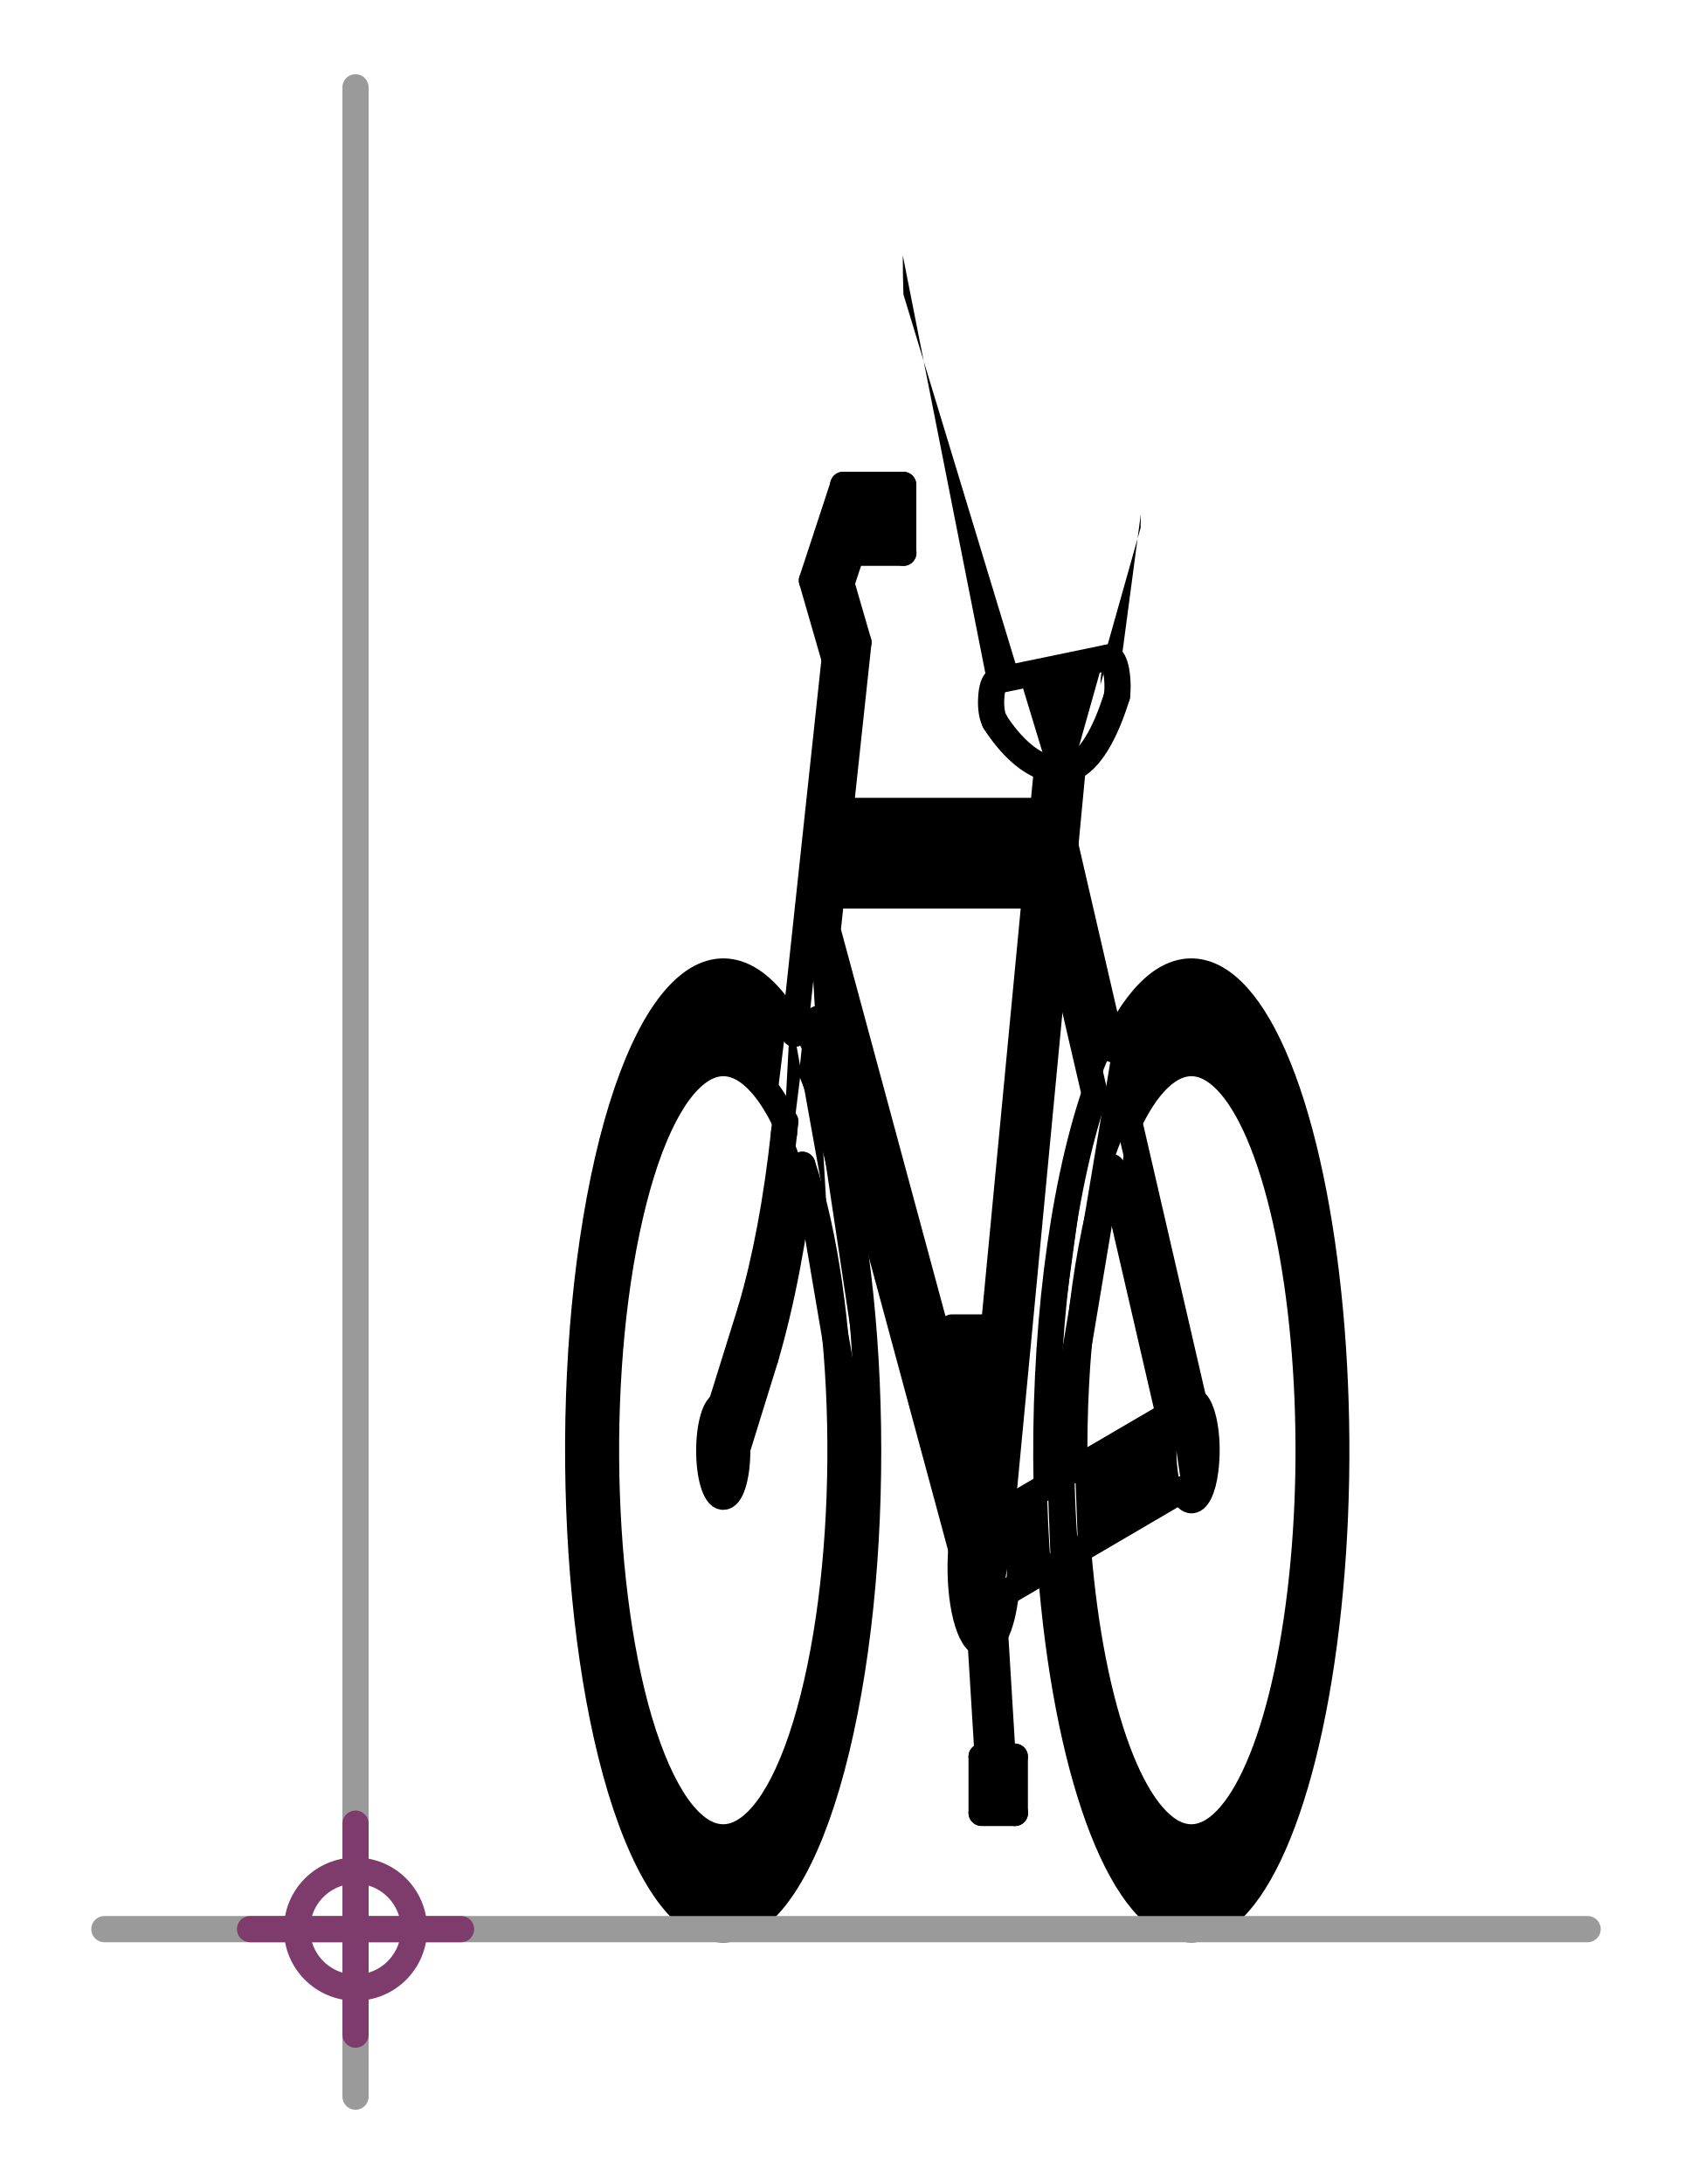
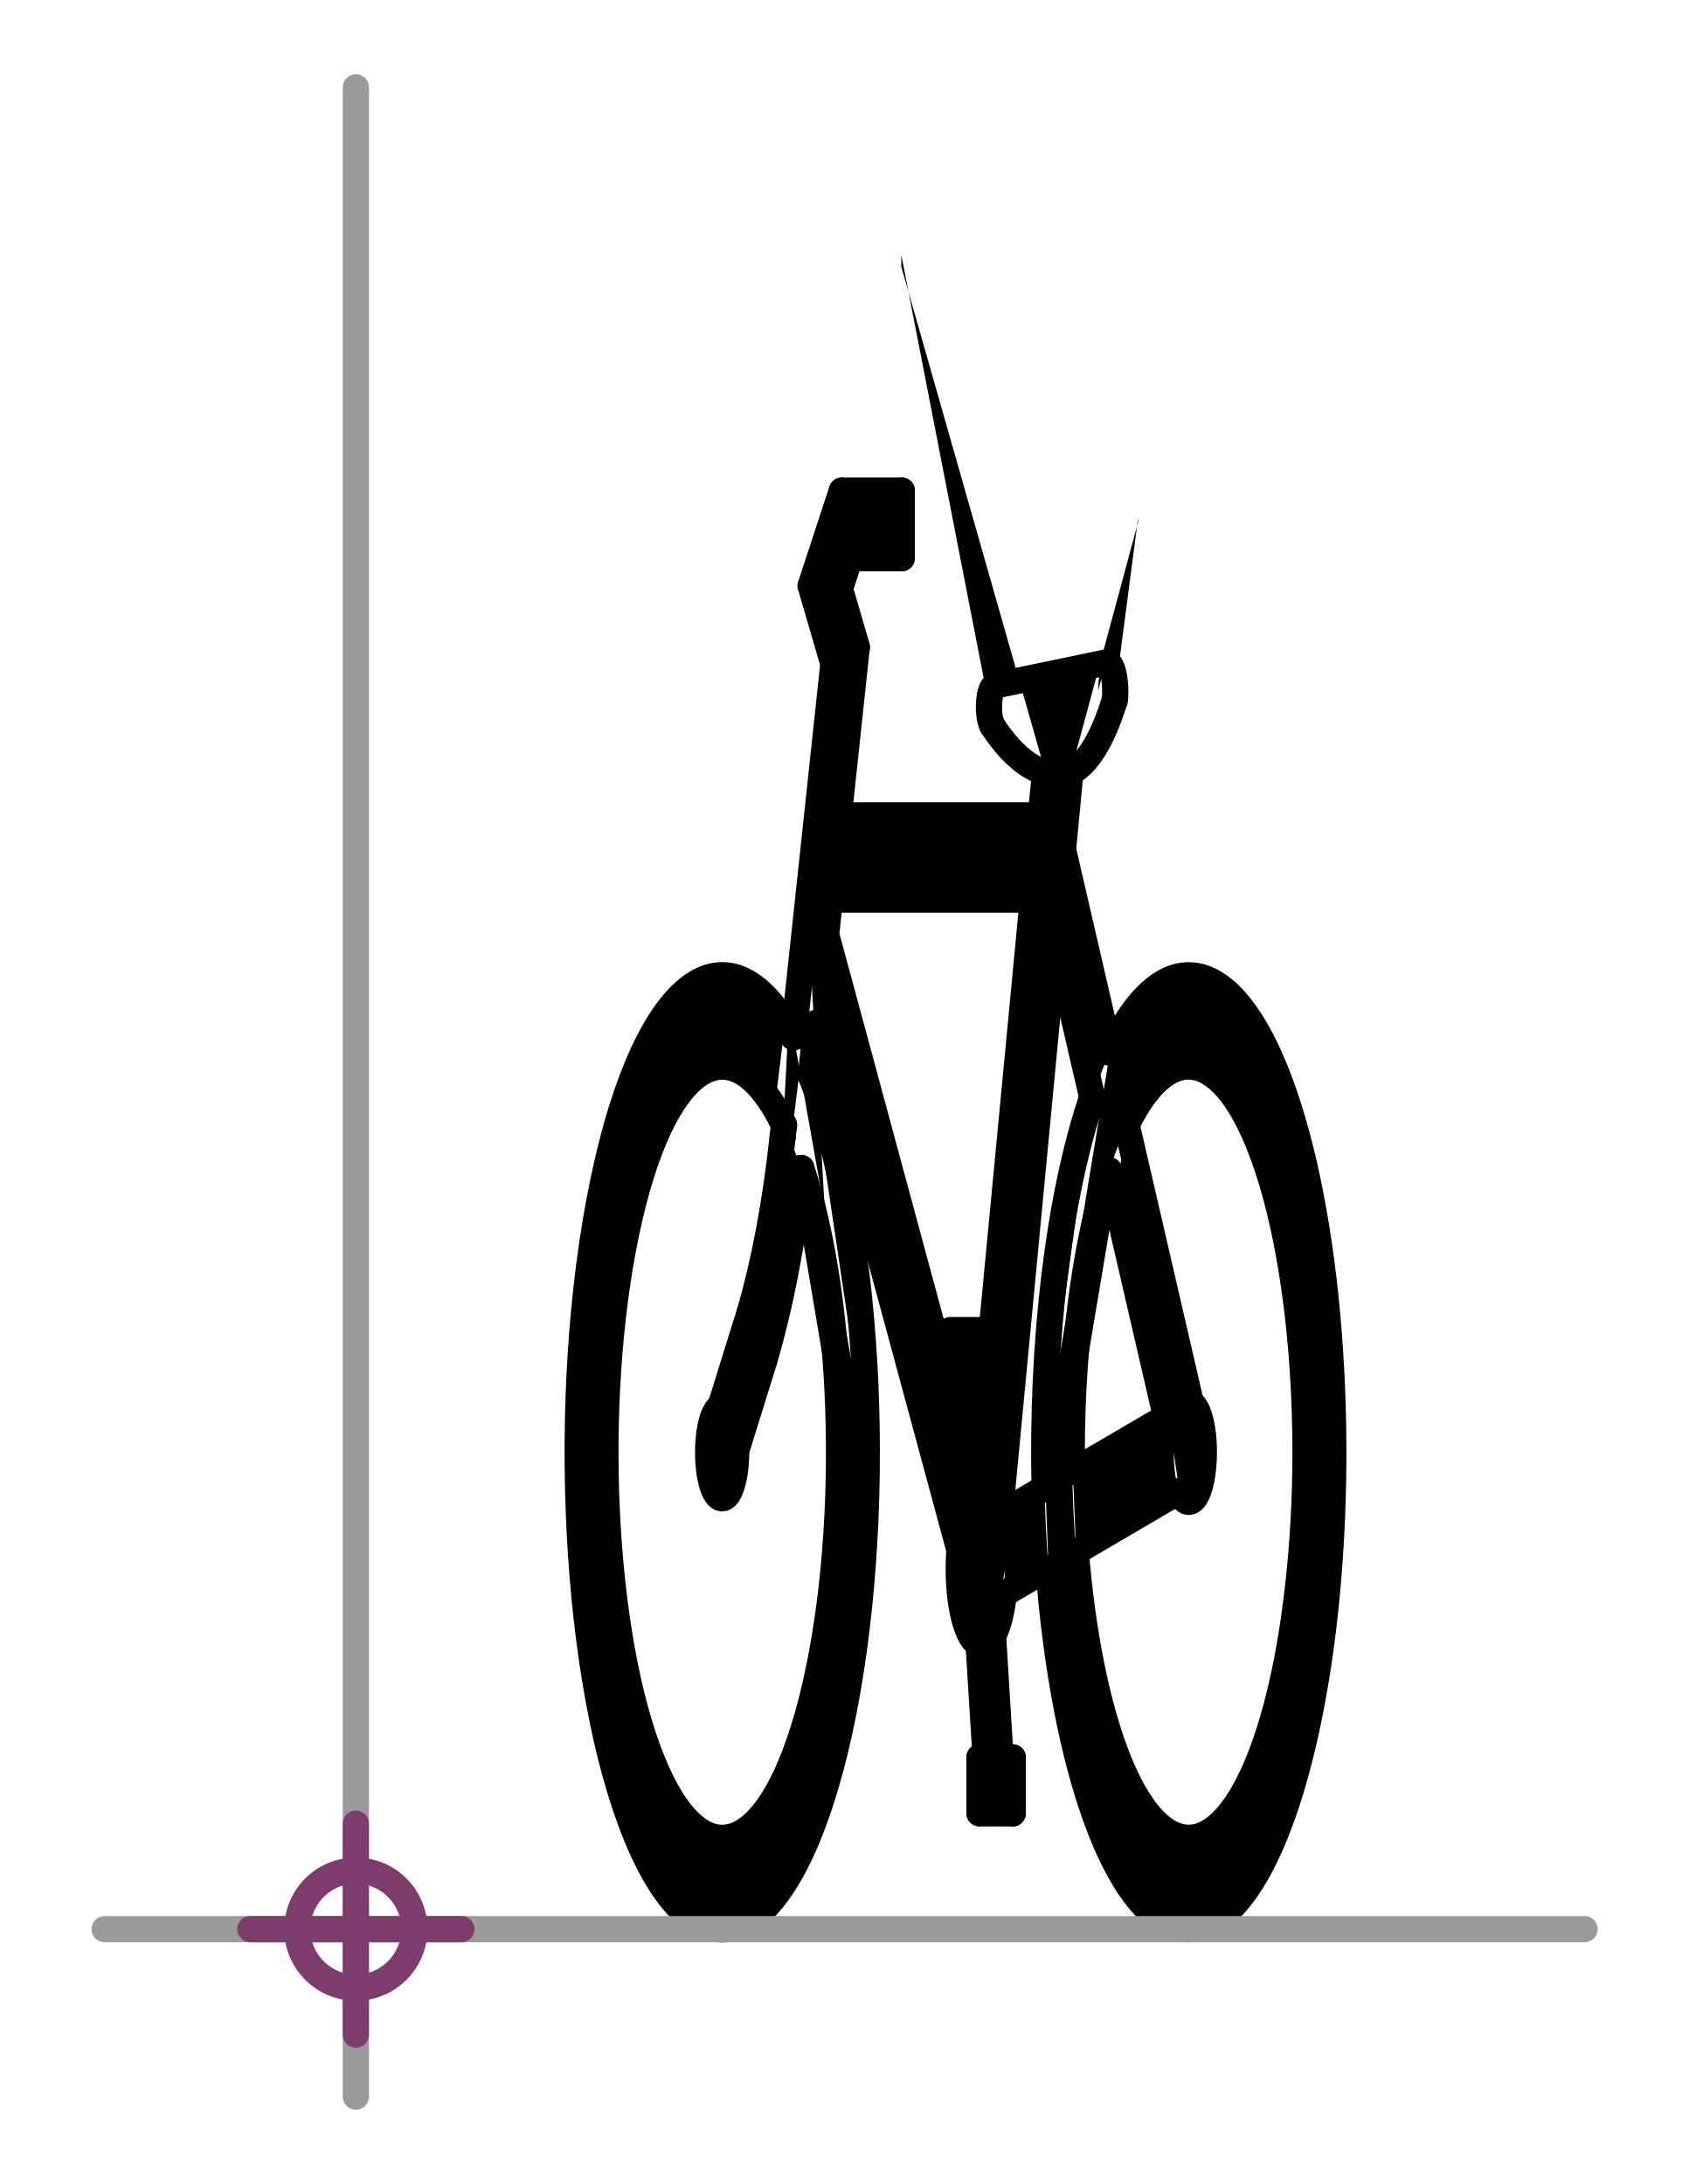
- <svg xmlns="http://www.w3.org/2000/svg" viewBox="0 0 7748 10000">
+ <svg xmlns="http://www.w3.org/2000/svg" viewBox="0 0 7732 10000">
  <defs>
    <style>.C1 {stroke: #000000; stroke-width: 120; stroke-opacity: 1.000; fill: none; fill-opacity: 1.000;}</style>
    <style>.C2 {stroke: none; stroke-width: none; stroke-opacity: 1.000; fill: #000000; fill-opacity: 1.000;}</style>
    <style>.C3 {stroke: #9a9a9a; stroke-width: 120; stroke-opacity: 1.000; fill: none; fill-opacity: 1.000;}</style>
    <style>.C4 {stroke: #7d3c6b; stroke-width: 120; stroke-opacity: 1.000; fill: none; fill-opacity: 1.000;}</style>
  </defs>
-   <rect fill="#ffffff" x="0" y="0" width="7748" height="10000" fill-opacity="1.0" />
+   <rect fill="#ffffff" x="0" y="0" width="7732" height="10000" fill-opacity="1.0" />
  <g stroke-linecap="round" stroke-linejoin="round" fill-rule="evenodd">
-     <path d="M 5012 5009 c -153 454 -234 1118 -219 1796" class="C1" />
-     <path d="M 4793 6805 l -206 121" class="C1" />
-     <path d="M 4587 6926 l 253 -2658" class="C1" />
-     <path d="M 4841 4268 l 172 741" class="C1" />
-     <path d="M 4795 3516 l -19 197" class="C1" />
-     <path d="M 4777 3713 l -929 0" class="C1" />
-     <path d="M 3848 3713 l 83 -772" class="C1" />
-     <path d="M 3931 2941 l -78 -269" class="C1" />
-     <path d="M 3853 2672 l 46 -140" class="C1" />
-     <path d="M 3899 2531 l 238 0" class="C1" />
-     <path d="M 4136 2531 l 0 -311" class="C1" />
-     <path d="M 4136 2220 l -275 0" class="C1" />
-     <path d="M 3862 2220 l -144 438" class="C1" />
-     <path d="M 3718 2658 l 104 360" class="C1" />
-     <path d="M 3822 3018 l -184 1715" class="C1" />
-     <path d="M 3639 4733 c -311 -581 -706 -246 -893 759 c -187 1004 -100 2318 197 2973 c 297 655 698 416 907 -541 c 209 -956 151 -2288 -131 -3012" class="C1" />
-     <path d="M 3720 4911 l 26 -245" class="C1" />
-     <path d="M 3746 4666 l 656 2427" class="C1" />
-     <path d="M 4402 7093 c -7 96 -2 198 15 280 c 17 82 43 137 73 151" class="C1" />
-     <path d="M 4491 7524 l 32 519" class="C1" />
-     <path d="M 4523 8043 l -28 0" class="C1" />
-     <path d="M 4495 8043 l 0 257" class="C1" />
-     <path d="M 4495 8301 l 153 0" class="C1" />
-     <path d="M 4647 8301 l 0 -257" class="C1" />
-     <path d="M 4647 8043 l -56 0" class="C1" />
-     <path d="M 4591 8043 l -34 -559" class="C1" />
-     <path d="M 4557 7484 c 23 -42 40 -110 49 -191" class="C1" />
-     <path d="M 4606 7293 l 206 -121" class="C1" />
-     <path d="M 4811 7173 c 70 925 313 1594 601 1656 c 288 62 556 -499 661 -1386 c 106 -887 25 -1898 -198 -2501 c -224 -603 -540 -659 -782 -139" class="C1" />
-     <path d="M 5094 4803 l -215 -930" class="C1" />
-     <path d="M 4878 3873 l 34 -358" class="C1" />
-     <path d="M 4912 3515 c 77 -34 148 -150 203 -329" class="C1" />
-     <path d="M 5115 3187 c 5 -43 2 -91 -6 -127 c -9 -36 -22 -54 -36 -49" class="C1" />
-     <path d="M 5073 3011 l -507 105" class="C1" />
-     <path d="M 4566 3116 c -14 3 -25 36 -27 80 c -3 44 4 88 17 107" class="C1" />
-     <path d="M 4555 3304 c 76 116 157 188 240 213" class="C1" />
-     <path d="M 3596 5136 c -244 -501 -563 -281 -726 499 c -163 780 -111 1845 117 2417 c 229 573 553 451 737 -276 c 184 -727 162 -1803 -50 -2443" class="C1" />
-     <path d="M 3596 5136 l -6 53" class="C1" />
-     <path d="M 3438 5998 c 68 -230 119 -506 152 -808" class="C1" />
-     <path d="M 3438 5998 l -135 433" class="C1" />
-     <path d="M 3304 6431 c -34 14 -59 116 -56 230 c 3 114 33 199 68 192 c 35 -7 61 -104 60 -218" class="C1" />
-     <path d="M 3376 6634 l 129 -416" class="C1" />
-     <path d="M 3505 6218 c 74 -253 132 -554 169 -884" class="C1" />
-     <path d="M 5090 5344 c -116 357 -178 865 -170 1387" class="C1" />
-     <path d="M 4919 6731 l 433 -253" class="C1" />
-     <path d="M 5352 6478 l -262 -1134" class="C1" />
-     <path d="M 5171 5138 l 295 1277" class="C1" />
-     <path d="M 5413 6820 c 23 59 54 66 79 16 c 25 -50 37 -146 32 -240 c -6 -94 -29 -166 -57 -181" class="C1" />
-     <path d="M 5413 6820 l -476 279" class="C1" />
-     <path d="M 4937 7099 c 60 739 257 1268 488 1311 c 231 43 445 -408 530 -1120 c 85 -712 22 -1523 -156 -2013 c -178 -489 -432 -545 -628 -140" class="C1" />
-     <path d="M 4502 6596 l 238 -2496 l -933 0 l -17 160 l 647 2394 l -20 -319 l -57 0 l 0 -257 l 153 0 l 0 257 l -27 0 l 16 261" class="C1" />
-     <path d="M 3789 4260 l 17 -160 l 933 0 l -238 2496 l -16 -261 l 27 0 l 0 -257 l -153 0 l 0 257 l 57 0 l 20 319 l -647 -2394 Z M 4399 7176 c -0 7 0 14 0 22 l 91 326 l 32 519 l -28 0 l 0 257 l 153 0 l 0 -257 l -56 -0 l -34 -559 l 55 -302 c 0 -1 0 -3 0 -4 l -6 115 l 206 -121 l -20 -527 c 1 1208 297 2186 663 2188 c 366 2 663 -973 665 -2180 c 2 -1208 -292 -2193 -658 -2204 c -366 -11 -666 956 -670 2164 l 302 -1809 l -215 -930 l 34 -358 l 310 -1099 c 0 -21 1 -42 1 -63 l -105 790 c 0 -71 -17 -130 -39 -132 c -22 -3 -40 52 -41 123 l 35 -122 l -507 105 l -28 85 c -0 5 -0 10 -0 15 l -405 -2049 c 0 60 1 120 3 179 l 659 2170 l -19 197 l -929 0 l 83 -772 l -78 -269 l 46 -140 l 238 0 l 0 -311 l -275 0 l -144 438 l 104 360 l -184 1715 l 337 1875 c -5 -1210 -307 -2176 -673 -2159 c -367 17 -660 1010 -655 2220 c 5 1210 306 2178 672 2164 c 367 -14 660 -1006 656 -2216 l -256 -1706 l 26 -245 l 656 2427 l -3 83 Z M 3596 5136 l -6 53 l 39 -725 c 0 -4 0 -8 0 -12 l -190 1545 l -135 433 l -56 196 c -2 77 10 151 29 193 c 20 42 45 44 65 7 c 21 -37 33 -108 33 -186 l -0 -7 l 129 -416 l 218 -1751 c 0 -4 0 -9 0 -13 l 126 2163 c -4 -978 -247 -1761 -544 -1748 c -296 12 -534 814 -530 1793 c 3 978 246 1762 543 1752 c 296 -10 534 -811 532 -1789 l -253 -1488 Z M 4841 4268 l 172 741 l -221 1611 c -0 7 -0 15 -0 22 l 2 163 l -206 121 l 253 -2658 Z M 5090 5344 l 262 1134 l -433 253 l -1 -106 c -0 6 -0 11 -0 17 l 171 -1298 Z M 4937 7099 l 476 -279 l -26 -177 c 0 83 14 159 36 199 c 22 40 49 37 70 -8 c 21 -44 34 -123 32 -206 l -59 -214 l -295 -1277 l -252 1507 c 1 976 240 1767 536 1769 c 296 2 536 -786 538 -1763 c 2 -976 -236 -1773 -532 -1782 c -296 -9 -538 772 -542 1749 l 18 482 Z" class="C2" />
-     <path d="M 478 8833 l 6792 0" class="C3" />
-     <path d="M 1628 9600 l 0 -9200" class="C3" />
-     <path d="M 1896 8833 c 0 148 -120 268 -268 268 c -148 0 -268 -120 -268 -268 c 0 -148 120 -268 268 -268 c 148 0 268 120 268 268" class="C4" />
-     <path d="M 1145 8833 l 966 0" class="C4" />
-     <path d="M 1628 9316 l 0 -966" class="C4" />
+     <path d="M 5000 5024 c -153 452 -233 1113 -218 1789" class="C1" />
+     <path d="M 4782 6813 l -205 120" class="C1" />
+     <path d="M 4577 6934 l 252 -2647" class="C1" />
+     <path d="M 4829 4286 l 171 738" class="C1" />
+     <path d="M 4784 3537 l -19 196" class="C1" />
+     <path d="M 4765 3733 l -925 0" class="C1" />
+     <path d="M 3840 3733 l 82 -769" class="C1" />
+     <path d="M 3923 2964 l -78 -268" class="C1" />
+     <path d="M 3845 2696 l 46 -140" class="C1" />
+     <path d="M 3891 2556 l 237 0" class="C1" />
+     <path d="M 4128 2556 l 0 -310" class="C1" />
+     <path d="M 4128 2246 l -273 0" class="C1" />
+     <path d="M 3854 2246 l -143 436" class="C1" />
+     <path d="M 3711 2682 l 104 358" class="C1" />
+     <path d="M 3815 3041 l -183 1709" class="C1" />
+     <path d="M 3632 4749 c -310 -579 -703 -245 -889 756 c -187 1001 -100 2309 196 2961 c 296 652 695 414 904 -539 c 208 -953 151 -2279 -130 -3000" class="C1" />
+     <path d="M 3712 4927 l 26 -244" class="C1" />
+     <path d="M 3739 4683 l 654 2417" class="C1" />
+     <path d="M 4392 7100 c -7 96 -2 197 15 279 c 17 82 43 136 73 150" class="C1" />
+     <path d="M 4480 7530 l 32 517" class="C1" />
+     <path d="M 4512 8046 l -28 0" class="C1" />
+     <path d="M 4484 8046 l 0 256" class="C1" />
+     <path d="M 4484 8303 l 152 0" class="C1" />
+     <path d="M 4636 8303 l 0 -256" class="C1" />
+     <path d="M 4636 8046 l -56 0" class="C1" />
+     <path d="M 4580 8046 l -34 -557" class="C1" />
+     <path d="M 4546 7490 c 23 -41 40 -109 49 -190" class="C1" />
+     <path d="M 4595 7299 l 205 -120" class="C1" />
+     <path d="M 4800 7179 c 70 921 312 1588 599 1649 c 287 61 553 -497 659 -1380 c 105 -884 25 -1891 -198 -2491 c -223 -600 -538 -656 -779 -138" class="C1" />
+     <path d="M 5081 4819 l -214 -926" class="C1" />
+     <path d="M 4866 3893 l 34 -357" class="C1" />
+     <path d="M 4900 3536 c 76 -34 147 -149 202 -327" class="C1" />
+     <path d="M 5103 3209 c 5 -43 2 -91 -6 -126 c -9 -36 -22 -54 -36 -48" class="C1" />
+     <path d="M 5060 3034 l -505 105" class="C1" />
+     <path d="M 4555 3139 c -14 3 -25 36 -27 80 c -3 44 4 88 17 107" class="C1" />
+     <path d="M 4544 3325 c 76 115 156 187 239 212" class="C1" />
+     <path d="M 3589 5151 c -243 -499 -561 -280 -723 497 c -162 777 -111 1837 117 2408 c 228 570 551 449 734 -275 c 183 -724 161 -1796 -49 -2433" class="C1" />
+     <path d="M 3589 5151 l -6 53" class="C1" />
+     <path d="M 3432 6009 c 67 -229 119 -504 151 -805" class="C1" />
+     <path d="M 3432 6009 l -134 431" class="C1" />
+     <path d="M 3298 6440 c -34 14 -59 115 -56 229 c 3 114 33 198 68 191 c 34 -7 61 -104 60 -217" class="C1" />
+     <path d="M 3370 6643 l 129 -415" class="C1" />
+     <path d="M 3499 6228 c 74 -252 132 -551 169 -880" class="C1" />
+     <path d="M 5077 5358 c -116 355 -178 861 -170 1382" class="C1" />
+     <path d="M 4907 6740 l 431 -252" class="C1" />
+     <path d="M 5338 6487 l -261 -1129" class="C1" />
+     <path d="M 5158 5153 l 294 1272" class="C1" />
+     <path d="M 5399 6828 c 23 59 54 65 79 16 c 25 -50 37 -145 32 -239 c -6 -94 -28 -166 -57 -180" class="C1" />
+     <path d="M 5399 6828 l -474 278" class="C1" />
+     <path d="M 4925 7106 c 60 736 256 1263 486 1306 c 231 43 444 -407 528 -1116 c 85 -709 22 -1517 -156 -2005 c -178 -487 -430 -543 -626 -139" class="C1" />
+     <path d="M 4491 6605 l 237 -2486 l -929 0 l -17 160 l 645 2385 l -20 -318 l -57 0 l 0 -256 l 152 0 l 0 256 l -27 0 l 16 260" class="C1" />
+     <path d="M 3782 4278 l 17 -160 l 929 0 l -237 2486 l -16 -260 l 27 0 l 0 -256 l -152 0 l 0 256 l 57 0 l 20 318 l -645 -2385 Z M 4389 7183 c -0 2 0 4 0 7 l 91 340 l 32 517 l -28 0 l 0 256 l 152 0 l 0 -256 l -56 -0 l -34 -557 l 55 -304 c 0 -0 0 -1 0 -1 l -6 115 l 205 -120 l -20 -528 c 0 1205 296 2182 661 2182 c 365 1 661 -975 662 -2180 c 1 -1205 -295 -2184 -660 -2187 c -365 -3 -662 970 -663 2175 l 301 -1822 l -214 -926 l 34 -357 l 309 -1146 c 0 -6 0 -13 0 -19 l -104 793 c 0 -72 -18 -131 -39 -132 c -22 -1 -40 57 -40 129 l 35 -128 l -505 105 l -28 94 c -0 2 -0 3 -0 5 l -403 -2071 c 0 18 0 36 0 54 l 660 2316 l -19 196 l -925 0 l 82 -769 l -78 -268 l 46 -140 l 237 0 l 0 -310 l -273 0 l -143 436 l 104 358 l -183 1709 l 336 1890 c -2 -1206 -299 -2179 -664 -2174 c -365 5 -660 986 -659 2192 c 1 1206 299 2179 664 2175 c 365 -4 660 -985 659 -2191 l -255 -1716 l 26 -244 l 654 2417 l -3 83 Z M 3589 5151 l -6 53 l 38 -735 c 0 -1 0 -2 0 -3 l -190 1543 l -134 431 l -56 205 c -0 76 11 147 31 186 c 20 39 44 40 64 2 c 20 -37 32 -108 32 -183 l -0 -7 l 129 -415 l 217 -1758 c 0 -1 0 -3 0 -4 l 125 2176 c -1 -975 -242 -1762 -537 -1758 c -295 4 -534 797 -533 1772 c 1 975 241 1762 537 1759 c 295 -3 534 -796 533 -1770 l -252 -1494 Z M 4829 4286 l 171 738 l -220 1619 c -0 2 -0 4 -0 7 l 2 163 l -205 120 l 252 -2647 Z M 5077 5358 l 261 1129 l -431 252 l -1 -95 c -0 2 -0 3 -0 5 l 170 -1292 Z M 4925 7106 l 474 -278 l -26 -178 c 0 82 13 157 35 197 c 22 40 48 39 69 -2 c 21 -42 34 -118 34 -200 l -58 -221 l -294 -1272 l -251 1498 c 0 974 239 1764 535 1764 c 295 0 535 -788 535 -1762 c 1 -974 -238 -1766 -533 -1768 c -295 -3 -535 784 -537 1758 l 18 464 Z" class="C2" />
+     <path d="M 479 8833 l 6775 0" class="C3" />
+     <path d="M 1629 9600 l 0 -9200" class="C3" />
+     <path d="M 1897 8833 c 0 148 -120 268 -268 268 c -148 0 -268 -120 -268 -268 c 0 -148 120 -268 268 -268 c 148 0 268 120 268 268" class="C4" />
+     <path d="M 1146 8833 l 966 0" class="C4" />
+     <path d="M 1629 9316 l 0 -966" class="C4" />
  </g>
</svg>
